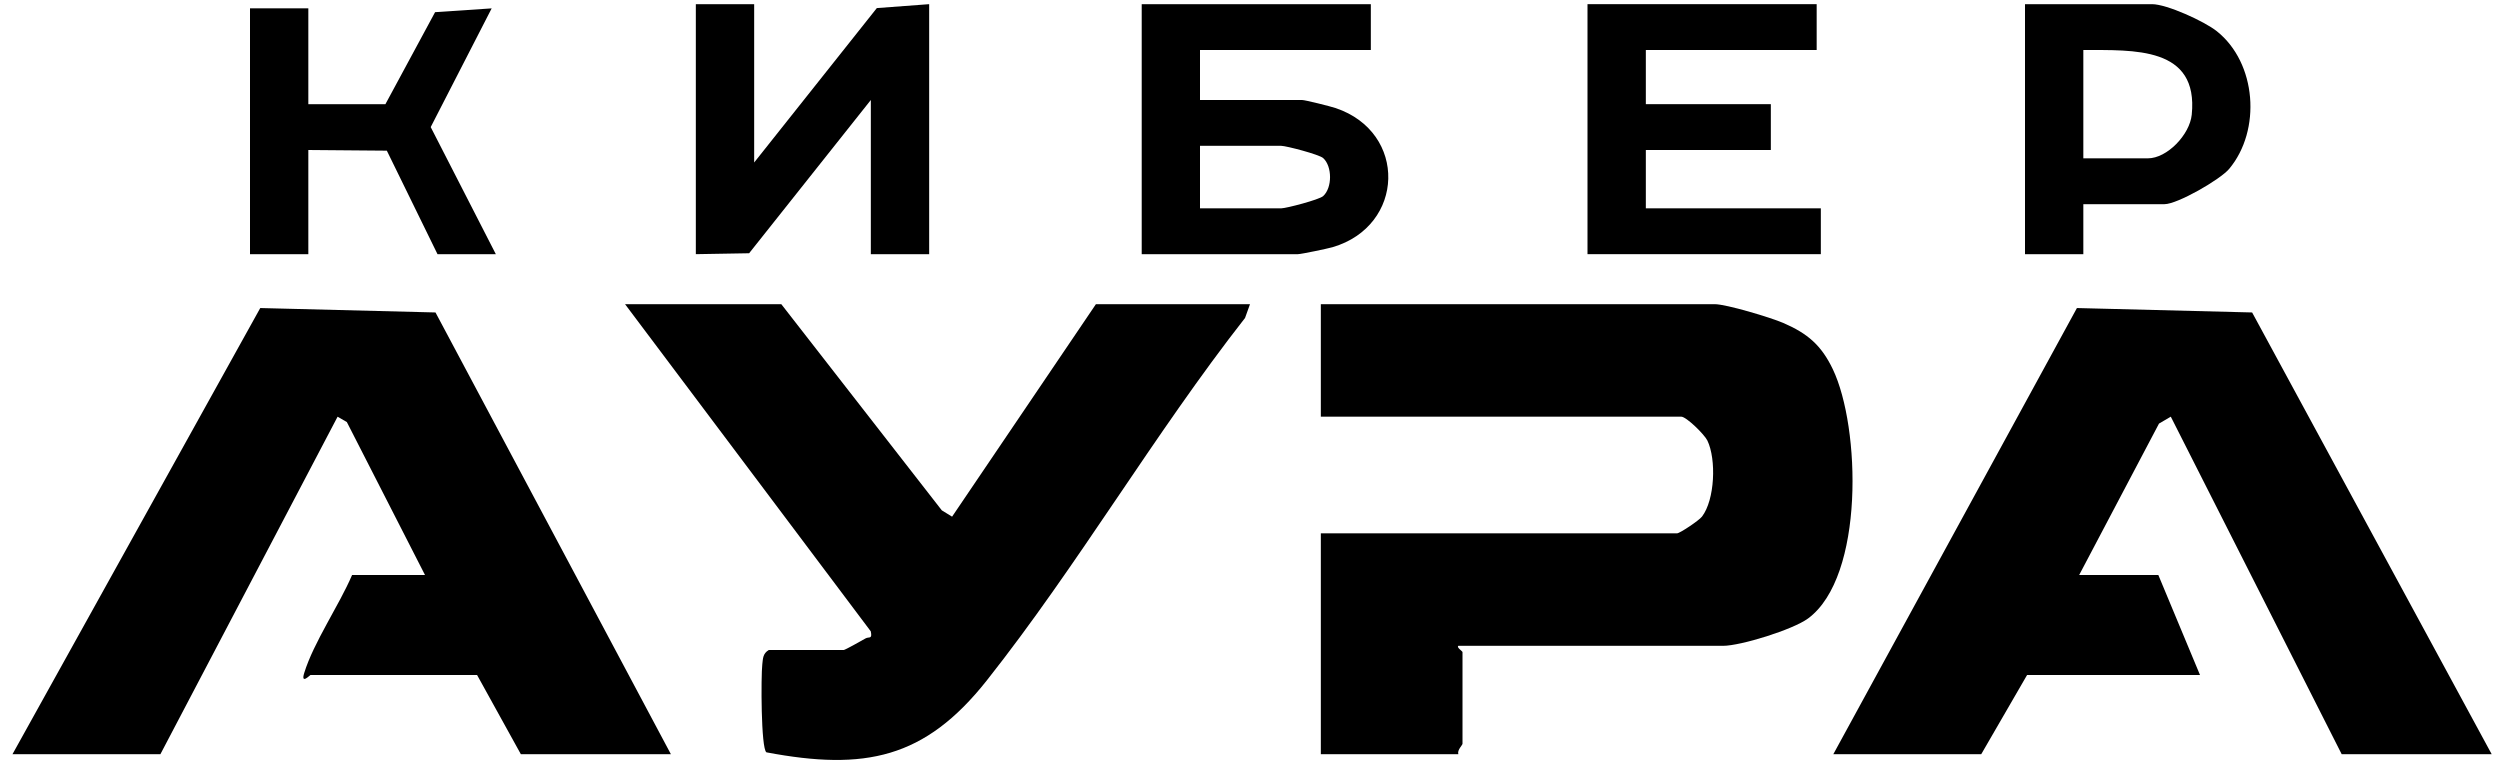
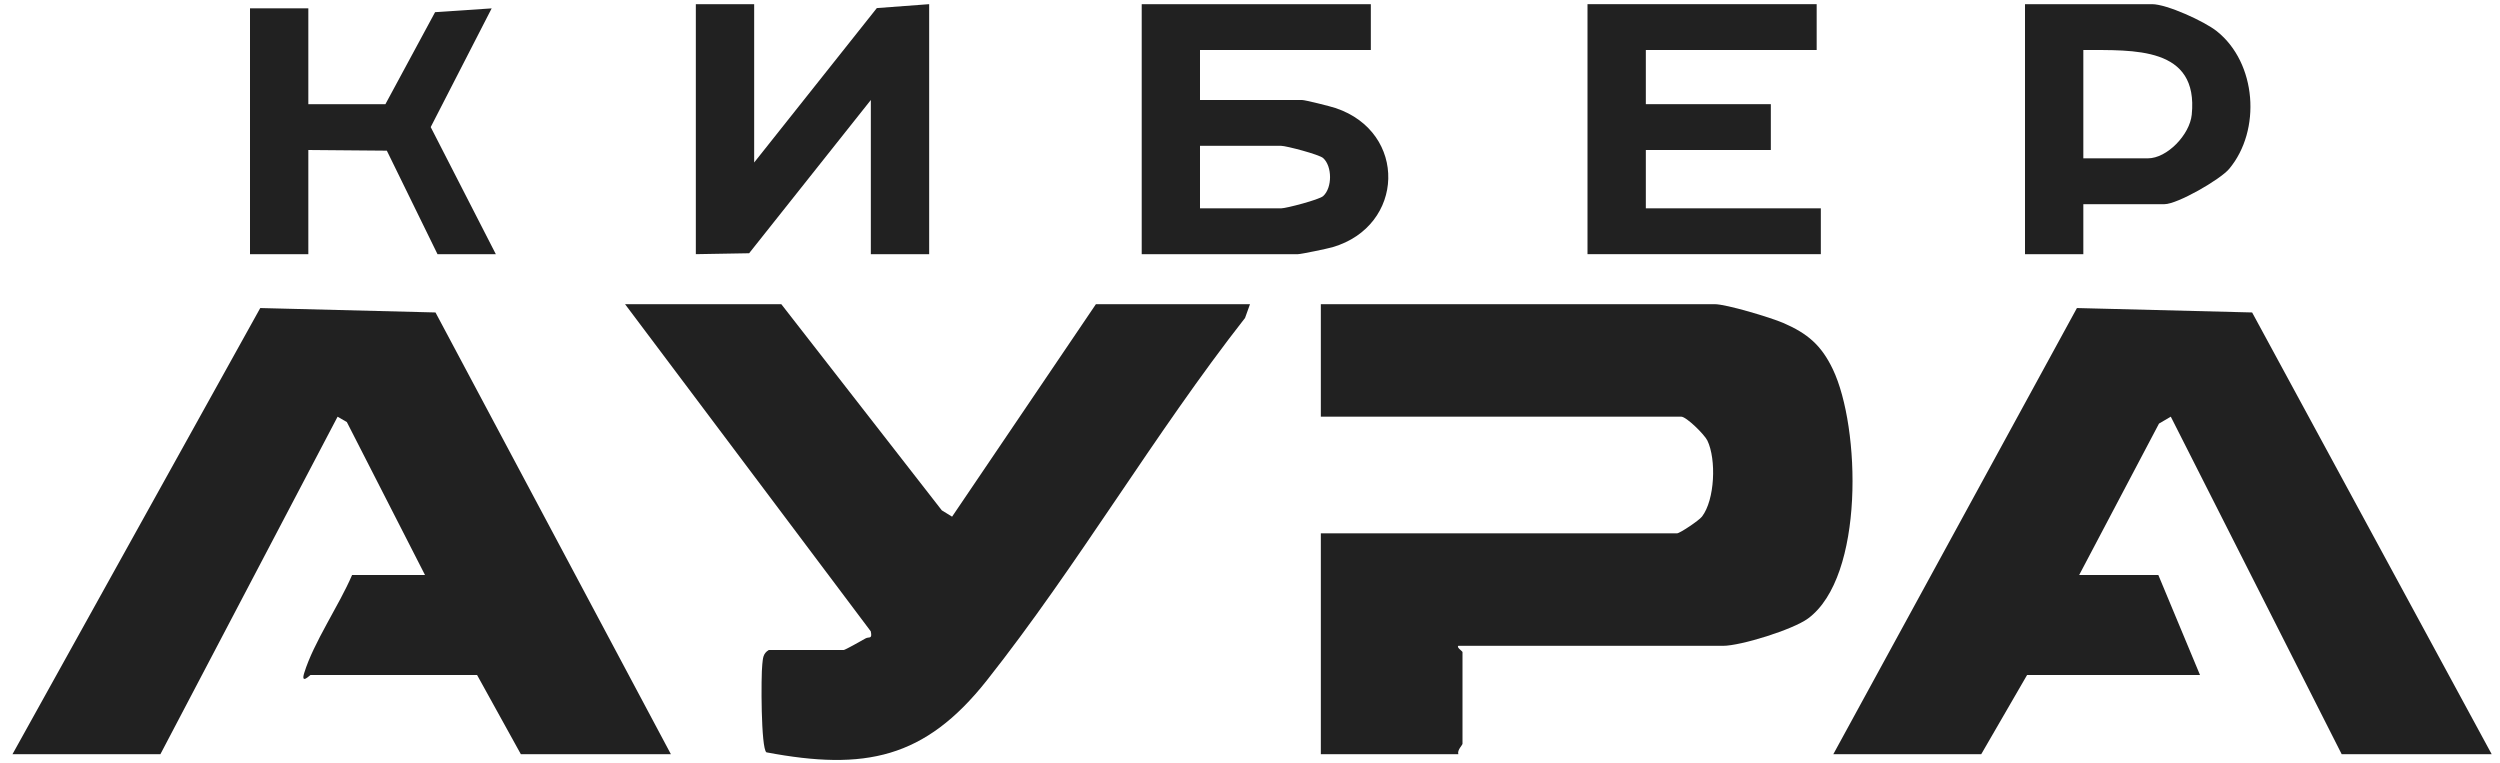
<svg xmlns="http://www.w3.org/2000/svg" id="_Слой_1" version="1.1" viewBox="0 0 600 183">
  <g>
-     <path d="M329,1v11h-41v12h24.5c.75,0,6.84,1.53,8.06,1.94,17.29,5.83,16.62,28.28-.73,33.38-1.19.35-7.58,1.68-8.32,1.68h-37.5V1h55-.01ZM288,50h19.5c1.16,0,9.1-2.07,10.06-2.94,2.2-1.99,2.2-7.13,0-9.12-.96-.87-8.9-2.94-10.06-2.94h-19.5s0,15,0,15Z" />
+     <path d="M329,1v11h-41v12h24.5c.75,0,6.84,1.53,8.06,1.94,17.29,5.83,16.62,28.28-.73,33.38-1.19.35-7.58,1.68-8.32,1.68h-37.5V1h55-.01ZM288,50h19.5c1.16,0,9.1-2.07,10.06-2.94,2.2-1.99,2.2-7.13,0-9.12-.96-.87-8.9-2.94-10.06-2.94h-19.5v15Z" fill="#212121" />
    <g>
-       <polygon points="436 1 436 12 395 12 395 25 425 25 425 36 395 36 395 50 437 50 437 61 381 61 381 1 436 1" />
-       <path d="M500,49v12h-14V1h30.5c3.52,0,12.54,4.11,15.52,6.48,9.59,7.62,10.73,23.77,2.99,33.04-2.16,2.59-12.45,8.48-15.52,8.48h-19.5.01ZM500,12v26h15.5c4.59,0,10.03-5.65,10.52-10.48,1.66-16.44-13.94-15.47-26.02-15.52h-0Z" />
+       <polygon points="436 1 436 12 395 12 395 25 425 25 425 36 395 36 395 50 437 50 437 61 381 61 381 1 436 1" fill="#212121" />
+       <path d="M500,49v12h-14V1h30.5c3.52,0,12.54,4.11,15.52,6.48,9.59,7.62,10.73,23.77,2.99,33.04-2.16,2.59-12.45,8.48-15.52,8.48h-19.5.01ZM500,12v26h15.5c4.59,0,10.03-5.65,10.52-10.48,1.66-16.44-13.94-15.47-26.02-15.52h-0Z" fill="#212121" />
    </g>
  </g>
-   <polygon points="598 181 562 181 520.99 100 518.16 101.66 499 138 518 138 528 162 486.5 162 475.5 181 440 181 498.46 73.93 540.51 74.99 598 181" />
-   <polygon points="181 1 181 39 210.44 1.94 223 1 223 61 209 61 209 24 179.79 60.78 167 61 167 1 181 1" />
+   <polygon points="598 181 562 181 520.99 100 518.16 101.66 499 138 518 138 528 162 486.5 162 475.5 181 440 181 498.46 73.93 540.51 74.99 598 181" fill="#212121" />
+   <polygon points="181 1 181 39 210.44 1.94 223 1 223 61 209 61 209 24 179.79 60.78 167 61 167 1 181 1" fill="#212121" />
  <g>
-     <path d="M350,155c-.5.36,1,1.29,1,1.5v22c0,.33-1.32,1.52-1,2.5h-33v-53h85.5c.64,0,5.24-3.06,5.98-4.02,3.09-4.04,3.47-13.73,1.29-18.25-.71-1.47-5.05-5.73-6.27-5.73h-86.5v-27h94.5c2.82,0,13.45,3.2,16.49,4.51,5.83,2.52,9.14,5.35,11.89,11.11,6.63,13.87,7.65,49.77-5.94,59.81-3.63,2.68-16.16,6.57-20.43,6.57h-63.51l-0-0Z" />
+     <path d="M350,155c-.5.36,1,1.29,1,1.5v22c0,.33-1.32,1.52-1,2.5h-33v-53h85.5c.64,0,5.24-3.06,5.98-4.02,3.09-4.04,3.47-13.73,1.29-18.25-.71-1.47-5.05-5.73-6.27-5.73h-86.5v-27h94.5c2.82,0,13.45,3.2,16.49,4.51,5.83,2.52,9.14,5.35,11.89,11.11,6.63,13.87,7.65,49.77-5.94,59.81-3.63,2.68-16.16,6.57-20.43,6.57h-63.51l-0-0Z" fill="#212121" />
    <g>
-       <path d="M263,73h37l-1.19,3.31c-21.75,27.77-40.2,59.47-61.99,87.01-14.85,18.76-29.26,21.7-52.88,17.24-1.33-.9-1.31-18.36-.99-21.11.17-1.45.12-2.57,1.55-3.45h18c.3,0,4.45-2.33,5.23-2.78.83-.48,1.67.3,1.26-1.69l-58.98-78.53h37.5l38.52,49.48,2.47,1.52,34.52-51s-.02,0-.02,0Z" />
+       <path d="M263,73h37l-1.19,3.31c-21.75,27.77-40.2,59.47-61.99,87.01-14.85,18.76-29.26,21.7-52.88,17.24-1.33-.9-1.31-18.36-.99-21.11.17-1.45.12-2.57,1.55-3.45h18c.3,0,4.45-2.33,5.23-2.78.83-.48,1.67.3,1.26-1.69l-58.98-78.53h37.5l38.52,49.48,2.47,1.52,34.52-51s-.02,0-.02,0Z" fill="#212121" />
      <g>
-         <path d="M161,181h-36l-10.5-19h-40c-.08,0-2.38,2.41-1.49-.48,2.28-7.4,8.35-16.17,11.49-23.52h17.5l-18.76-36.71-2.22-1.28-42.52,80.99H3l59.46-107.07,42.06,1.06,56.49,106.01h-.01Z" />
-         <polygon points="74 2 74 25 92.5 25 104.42 2.92 118 2.01 103.37 30.5 119 61 105 61 92.84 36.16 74 36 74 61 60 61 60 2 74 2" />
+         <path d="M161,181h-36l-10.5-19h-40c-.08,0-2.38,2.41-1.49-.48,2.28-7.4,8.35-16.17,11.49-23.52h17.5l-18.76-36.71-2.22-1.28-42.52,80.99H3l59.46-107.07,42.06,1.06,56.49,106.01h-.01Z" fill="#212121" />
+         <polygon points="74 2 74 25 92.5 25 104.42 2.92 118 2.01 103.37 30.5 119 61 105 61 92.84 36.16 74 36 74 61 60 61 60 2 74 2" fill="#212121" />
      </g>
    </g>
  </g>
</svg>
